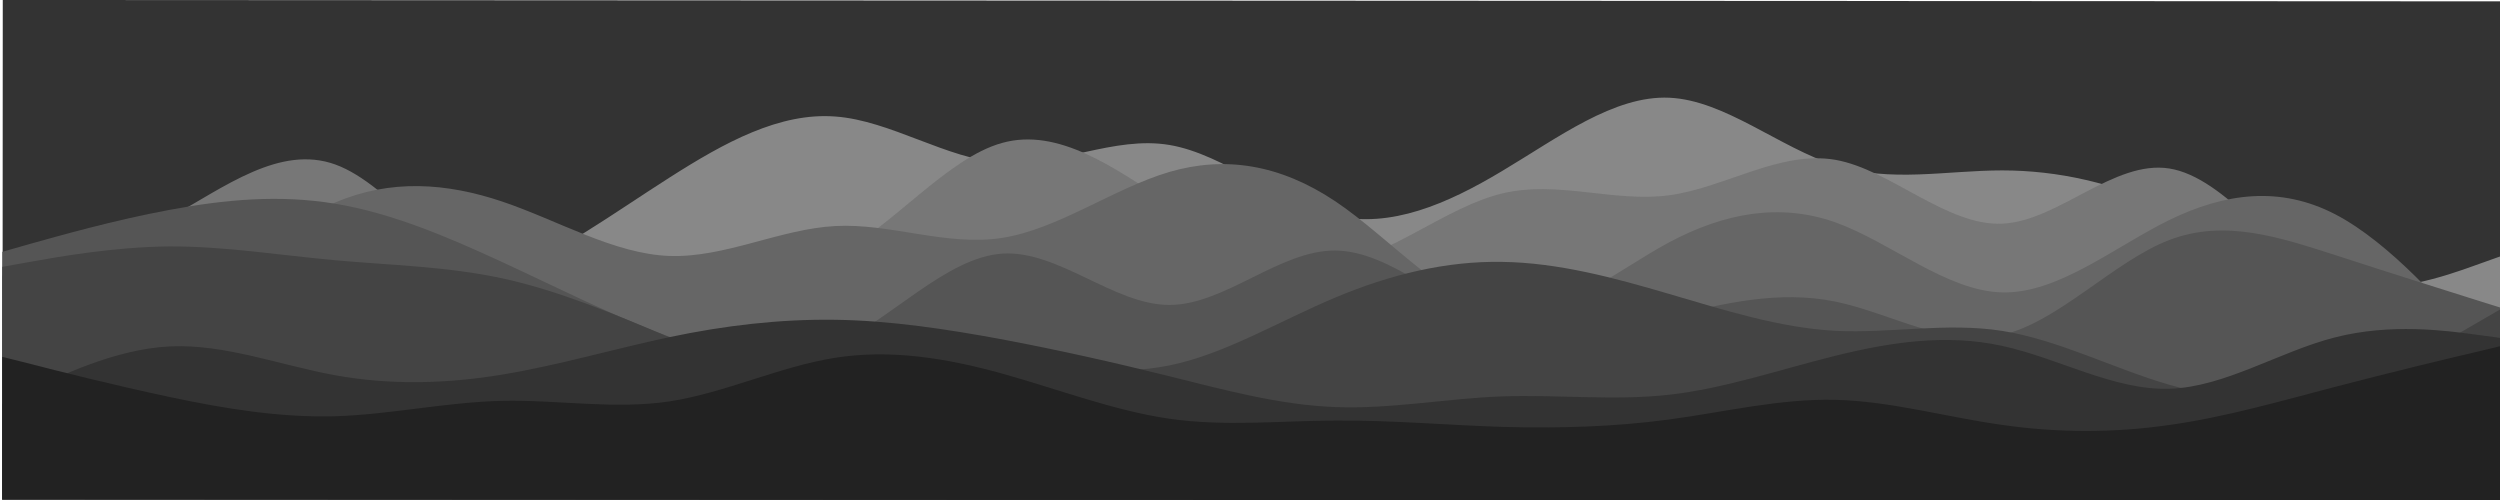
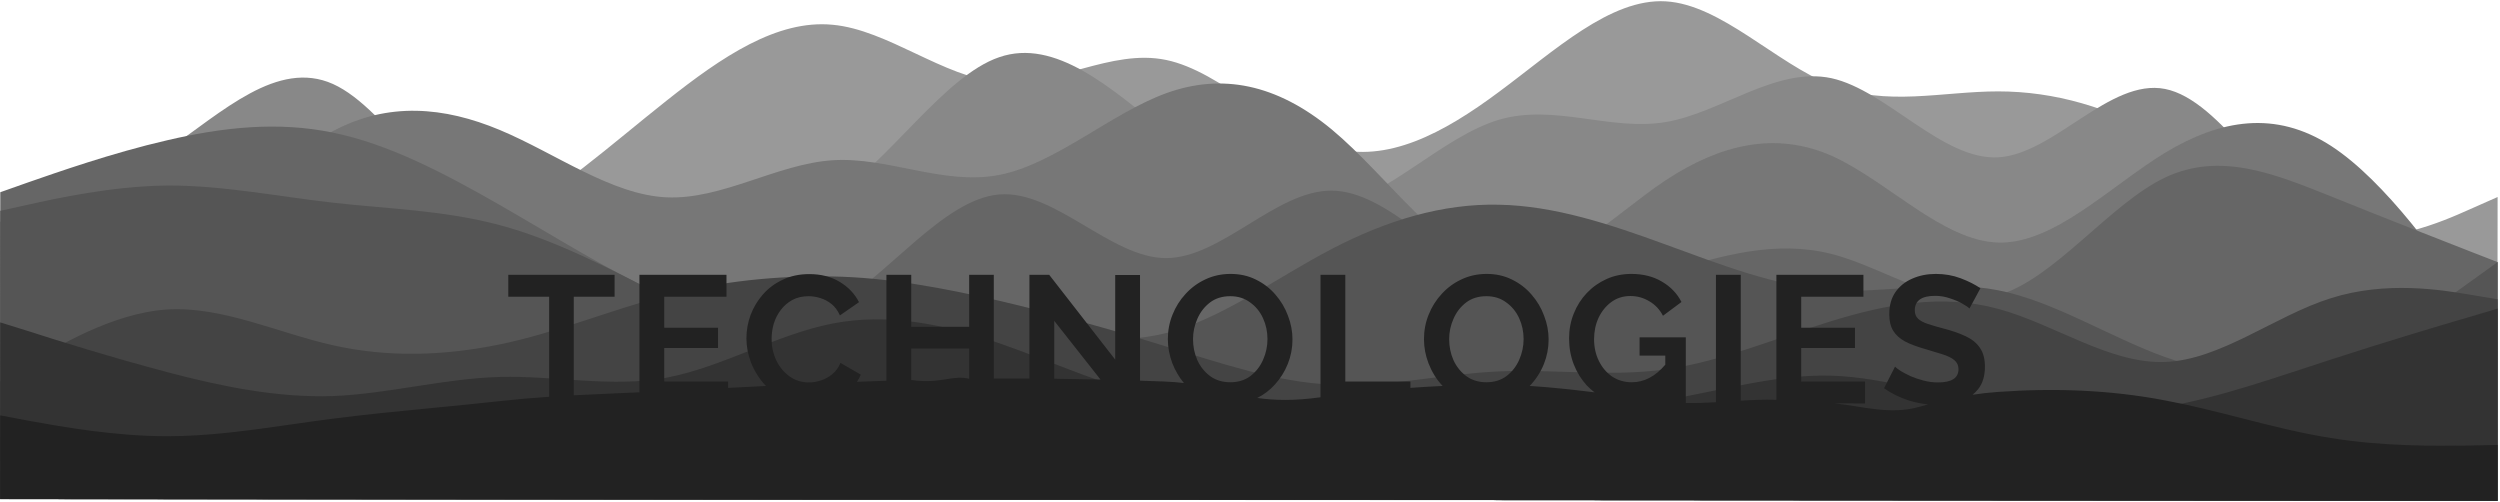
- <svg xmlns="http://www.w3.org/2000/svg" width="1000" height="200" viewBox="0 0 1000 200" fill="none">
-   <path d="M1001.11 0.542L1.108 0L1 200L1001 200.542L1001.11 0.542Z" fill="#333333" />
-   <path d="M0.909 117.729L12.112 110.935C23.216 104.041 45.624 90.453 67.723 91.065C89.923 91.777 111.915 106.789 134.111 113.601C156.207 120.513 178.608 119.125 200.913 110.337C223.218 101.549 245.626 85.162 267.734 71.073C289.942 56.886 311.948 44.898 334.147 46.609C356.247 48.221 378.638 63.634 400.937 65.146C423.237 66.658 445.643 54.27 467.741 57.982C489.939 61.694 511.929 81.306 534.126 86.318C556.223 91.33 578.628 81.742 600.936 68.354C623.243 55.066 645.652 38.078 667.751 39.09C689.951 40.102 711.941 59.114 734.137 66.126C756.233 73.138 778.636 68.15 800.936 68.162C823.236 68.175 845.633 73.187 867.727 83.699C889.922 94.211 911.913 110.223 934.111 114.235C956.209 118.247 978.613 110.259 989.715 106.265L1000.92 102.271L1000.86 200.271L989.664 200.265C978.564 200.259 956.164 200.247 934.064 200.235C911.864 200.223 889.864 200.211 867.664 200.199C845.564 200.187 823.164 200.175 800.864 200.162C778.564 200.15 756.164 200.138 734.064 200.126C711.864 200.114 689.864 200.102 667.664 200.09C645.564 200.078 623.164 200.066 600.864 200.054C578.564 200.042 556.164 200.03 534.064 200.018C511.864 200.006 489.864 199.994 467.664 199.982C445.564 199.97 423.164 199.958 400.864 199.946C378.564 199.934 356.164 199.921 334.064 199.909C311.864 199.897 289.864 199.886 267.664 199.873C245.564 199.862 223.164 199.849 200.864 199.837C178.564 199.825 156.164 199.813 134.064 199.801C111.864 199.789 89.864 199.777 67.664 199.765C45.564 199.753 23.164 199.741 12.064 199.735L0.864 199.729L0.909 117.729Z" fill="#888888" />
-   <path d="M0.91 114.729L12.112 110.935C23.215 107.041 45.619 99.453 67.725 87.065C89.932 74.777 111.941 57.789 134.137 65.801C156.233 73.813 178.615 106.825 200.909 116.537C223.204 126.15 245.612 112.562 267.713 109.174C289.915 105.886 311.911 112.898 334.117 102.21C356.223 91.622 378.638 63.234 400.942 57.146C423.245 50.958 445.636 66.97 467.728 81.482C489.921 95.994 511.914 109.006 534.115 105.718C556.217 102.33 578.628 82.742 600.931 77.354C623.234 72.066 645.629 81.079 667.73 78.091C689.932 75.103 711.94 60.114 734.138 63.926C756.236 67.838 778.624 90.451 800.924 89.463C823.225 88.475 845.638 63.887 867.736 67.399C889.934 70.911 911.917 102.523 934.108 118.735C956.2 134.947 978.599 135.559 989.699 135.965L1000.9 136.271L1000.86 200.271L989.664 200.265C978.564 200.259 956.164 200.247 934.064 200.235C911.864 200.223 889.864 200.211 867.664 200.199C845.564 200.187 823.164 200.175 800.864 200.163C778.564 200.151 756.164 200.138 734.064 200.126C711.864 200.114 689.864 200.102 667.664 200.09C645.564 200.078 623.164 200.066 600.864 200.054C578.564 200.042 556.164 200.03 534.064 200.018C511.864 200.006 489.864 199.994 467.664 199.982C445.564 199.97 423.164 199.958 400.864 199.946C378.564 199.934 356.164 199.922 334.064 199.91C311.864 199.898 289.864 199.886 267.664 199.874C245.564 199.862 223.164 199.85 200.864 199.837C178.564 199.825 156.164 199.813 134.064 199.801C111.864 199.789 89.864 199.777 67.664 199.765C45.564 199.753 23.164 199.741 12.064 199.735L0.864 199.729L0.91 114.729Z" fill="#777777" />
-   <path d="M0.864 110.065C31.008 140.511 105.027 93.436 134.129 81.001C156.234 71.513 178.633 73.125 200.929 80.637C223.225 88.15 245.618 101.562 267.717 102.374C289.917 103.186 311.923 91.598 334.124 90.41C356.224 89.222 378.619 98.634 400.921 95.146C423.223 91.658 445.632 75.27 467.735 68.782C489.939 62.294 511.937 65.706 534.129 80.518C556.221 95.33 578.607 121.742 600.905 125.054C623.203 128.366 645.614 108.778 667.72 96.89C689.927 85.102 711.929 81.114 734.125 88.926C756.22 96.838 778.61 116.45 800.909 116.963C823.209 117.475 845.619 98.887 867.725 87.999C889.931 77.211 911.933 74.223 934.126 85.735C956.22 97.247 978.606 123.259 989.699 136.265L1000.89 149.271L1000.86 200.271L989.664 200.265C978.564 200.259 956.164 200.247 934.064 200.235C911.864 200.223 889.864 200.211 867.664 200.199C845.564 200.187 823.164 200.175 800.864 200.163C778.564 200.15 756.164 200.138 734.064 200.126C711.864 200.114 689.864 200.102 667.664 200.09C645.564 200.078 623.164 200.066 600.864 200.054C578.564 200.042 556.164 200.03 534.064 200.018C511.864 200.006 489.864 199.994 467.664 199.982C445.564 199.97 423.164 199.958 400.864 199.946C378.564 199.934 356.164 199.922 334.064 199.91C311.864 199.898 289.864 199.886 267.664 199.874C245.564 199.862 223.164 199.849 200.864 199.837C178.564 199.825 156.164 199.813 134.064 199.801C111.864 199.789 89.864 199.777 67.664 199.765C45.564 199.753 23.164 199.741 12.064 199.735L0.864 199.729L0.864 110.065Z" fill="#666666" />
-   <path d="M0.918 100.729L12.12 97.535C23.221 94.441 45.625 88.053 67.727 83.965C89.929 79.777 111.93 77.789 134.128 81.501C156.226 85.113 178.621 94.525 200.916 104.837C223.21 115.149 245.604 126.562 267.7 134.673C289.895 142.886 311.892 147.897 334.098 137.909C356.203 127.921 378.617 102.934 400.918 101.446C423.218 99.958 445.607 121.97 467.707 121.982C489.907 121.994 511.918 100.006 534.118 100.218C556.218 100.33 578.606 122.742 600.902 130.754C623.197 138.766 645.601 132.378 667.704 126.79C689.907 121.102 711.91 116.114 734.107 120.626C756.205 125.138 778.597 139.15 800.9 133.962C823.203 128.875 845.616 104.487 867.721 95.999C889.925 87.511 911.921 94.923 934.117 102.035C956.214 109.247 978.61 116.259 989.708 119.765L1000.91 123.271L1000.86 200.271L989.664 200.265C978.564 200.259 956.164 200.247 934.064 200.235C911.864 200.223 889.864 200.211 867.664 200.199C845.564 200.187 823.164 200.175 800.864 200.162C778.564 200.15 756.164 200.138 734.064 200.126C711.864 200.114 689.864 200.102 667.664 200.09C645.564 200.078 623.164 200.066 600.864 200.054C578.564 200.042 556.164 200.03 534.064 200.018C511.864 200.006 489.864 199.994 467.664 199.982C445.564 199.97 423.164 199.958 400.864 199.946C378.564 199.934 356.164 199.921 334.064 199.909C311.864 199.897 289.864 199.886 267.664 199.873C245.564 199.862 223.164 199.849 200.864 199.837C178.564 199.825 156.164 199.813 134.064 199.801C111.864 199.789 89.864 199.777 67.664 199.765C45.564 199.753 23.164 199.741 12.064 199.735L0.864 199.729L0.918 100.729Z" fill="#555555" />
-   <path d="M0.915 106.729L12.116 104.735C23.217 102.741 45.619 98.753 67.719 98.565C89.919 98.477 111.917 102.089 134.116 104.101C156.215 106.113 178.615 106.525 200.912 111.337C223.21 116.149 245.605 125.562 267.699 134.874C289.894 144.186 311.889 153.597 334.089 154.709C356.188 155.921 378.592 148.934 400.893 147.646C423.193 146.258 445.591 150.67 467.693 146.182C489.896 141.694 511.903 128.306 534.108 119.018C556.213 109.73 578.616 104.342 600.916 104.754C623.216 105.066 645.612 111.078 667.709 117.59C689.905 124.102 711.902 131.114 734.101 132.326C756.2 133.438 778.603 128.85 800.901 132.363C823.199 135.875 845.593 147.487 867.689 153.899C889.886 160.211 911.885 161.223 934.089 155.235C956.192 149.247 978.599 136.259 989.702 129.765L1000.91 123.271L1000.86 200.271L989.664 200.265C978.564 200.259 956.164 200.247 934.064 200.235C911.864 200.223 889.864 200.211 867.664 200.199C845.564 200.187 823.164 200.175 800.864 200.162C778.564 200.15 756.164 200.138 734.064 200.126C711.864 200.114 689.864 200.102 667.664 200.09C645.564 200.078 623.164 200.066 600.864 200.054C578.564 200.042 556.164 200.03 534.064 200.018C511.864 200.006 489.864 199.994 467.664 199.982C445.564 199.97 423.164 199.958 400.864 199.946C378.564 199.934 356.164 199.921 334.064 199.909C311.864 199.897 289.864 199.886 267.664 199.873C245.564 199.862 223.164 199.849 200.864 199.837C178.564 199.825 156.164 199.813 134.064 199.801C111.864 199.789 89.864 199.777 67.664 199.765C45.564 199.753 23.164 199.741 12.064 199.735L0.864 199.729L0.915 106.729Z" fill="#444444" />
-   <path d="M0.885 161.729L12.088 156.235C23.191 150.741 45.597 139.753 67.698 138.565C89.898 137.477 111.893 146.089 134.091 150.101C156.189 154.113 178.589 153.525 200.891 149.837C223.193 146.149 245.597 139.562 267.7 134.874C289.902 130.186 311.903 127.598 334.103 127.91C356.203 128.222 378.601 131.634 400.899 135.746C423.197 139.958 445.594 144.97 467.691 150.482C489.888 155.994 511.885 162.006 534.084 162.818C556.184 163.73 578.586 159.342 600.887 158.554C623.187 157.766 645.586 160.378 667.687 157.89C689.888 155.402 711.893 147.814 734.096 142.326C756.199 136.838 778.6 133.45 800.898 138.363C823.195 143.175 845.588 156.187 867.688 155.499C889.889 154.911 911.897 140.523 934.1 134.935C956.203 129.247 978.601 132.259 989.7 133.765L1000.9 135.271L1000.86 200.271L989.664 200.265C978.564 200.259 956.164 200.247 934.064 200.235C911.864 200.223 889.864 200.211 867.664 200.199C845.564 200.187 823.164 200.175 800.864 200.163C778.564 200.15 756.164 200.138 734.064 200.126C711.864 200.114 689.864 200.102 667.664 200.09C645.564 200.078 623.164 200.066 600.864 200.054C578.564 200.042 556.164 200.03 534.064 200.018C511.864 200.006 489.864 199.994 467.664 199.982C445.564 199.97 423.164 199.958 400.864 199.946C378.564 199.934 356.164 199.922 334.064 199.91C311.864 199.898 289.864 199.886 267.664 199.874C245.564 199.862 223.164 199.849 200.864 199.837C178.564 199.825 156.164 199.813 134.064 199.801C111.864 199.789 89.864 199.777 67.664 199.765C45.564 199.753 23.164 199.741 12.064 199.735L0.864 199.729L0.885 161.729Z" fill="#333333" />
-   <path d="M0.895 142.729L12.094 145.535C23.192 148.441 45.589 154.053 67.686 158.765C89.884 163.477 111.882 167.089 134.082 166.501C156.183 165.813 178.585 160.825 200.886 160.337C223.186 159.849 245.584 163.862 267.686 160.574C289.887 157.186 311.893 146.598 334.095 143.11C356.197 139.622 378.595 143.234 400.892 149.446C423.188 155.658 445.584 164.27 467.682 167.482C489.88 170.694 511.881 168.306 534.081 168.218C556.182 168.03 578.581 170.042 600.88 170.754C623.18 171.366 645.58 170.778 667.682 167.79C689.883 164.802 711.886 159.414 734.086 159.926C756.186 160.438 778.582 166.85 800.881 169.963C823.179 173.175 845.579 173.187 867.681 169.999C889.882 166.911 911.886 160.523 934.089 154.735C956.192 148.947 978.595 143.559 989.696 140.965L1000.9 138.271L1000.86 200.271L989.664 200.265C978.564 200.259 956.164 200.247 934.064 200.235C911.864 200.223 889.864 200.211 867.664 200.199C845.564 200.187 823.164 200.175 800.864 200.163C778.564 200.151 756.164 200.138 734.064 200.126C711.864 200.114 689.864 200.102 667.664 200.09C645.564 200.078 623.164 200.066 600.864 200.054C578.564 200.042 556.164 200.03 534.064 200.018C511.864 200.006 489.864 199.994 467.664 199.982C445.564 199.97 423.164 199.958 400.864 199.946C378.564 199.934 356.164 199.922 334.064 199.91C311.864 199.898 289.864 199.886 267.664 199.874C245.564 199.862 223.164 199.849 200.864 199.837C178.564 199.825 156.164 199.813 134.064 199.801C111.864 199.789 89.864 199.777 67.664 199.765C45.564 199.753 23.164 199.741 12.064 199.735L0.864 199.729L0.895 142.729Z" fill="#222222" />
+ <svg xmlns="http://www.w3.org/2000/svg" width="1001" height="201" viewBox="0 0 1001 201" fill="none">
+   <path d="M0.116 98.202L11.319 89.77C22.423 81.215 44.83 64.352 66.928 65.108C89.126 65.989 111.114 84.612 133.307 93.062C155.4 101.635 177.799 99.91 200.103 89.003C222.407 78.096 244.816 57.759 266.924 40.275C289.131 22.668 311.138 7.79 333.334 9.911C355.431 11.908 377.819 31.029 400.116 32.902C422.413 34.775 444.819 19.401 466.914 24.004C489.111 28.607 511.096 52.938 533.29 59.154C555.385 65.37 577.789 53.47 600.096 36.855C622.403 20.365 644.813 -0.717 666.91 0.536C689.108 1.788 711.093 25.375 733.286 34.073C755.379 42.77 777.78 36.578 800.078 36.59C822.376 36.602 844.771 42.818 866.862 55.858C889.053 68.899 911.04 88.763 933.235 93.738C955.331 98.713 977.735 88.799 988.836 83.842L1000.04 78.885L999.971 200.482C666.667 200.304 333.363 200.126 0.06 199.947L0.116 98.202Z" fill="#999999" />
+   <path d="M0.106 94.342L11.307 89.634C22.409 84.802 44.812 75.388 66.917 60.016C89.123 44.77 111.13 23.691 133.325 33.632C155.42 43.573 177.8 84.535 200.094 96.585C222.387 108.512 244.794 91.652 266.893 87.448C289.094 83.369 311.089 92.069 333.294 78.808C355.398 65.67 377.812 30.446 400.115 22.892C422.417 15.214 444.807 35.082 466.897 53.089C489.088 71.095 511.08 87.24 533.281 83.161C555.381 78.957 577.791 54.652 600.092 47.967C622.394 41.406 644.787 52.588 666.888 48.88C689.089 45.173 711.096 26.576 733.292 31.306C755.389 36.16 777.775 64.217 800.075 62.991C822.374 61.765 844.786 31.257 866.883 35.614C889.08 39.972 911.062 79.196 933.251 99.312C955.341 119.428 977.74 120.187 988.839 120.691L1000.04 121.071L1000 200.482C666.689 200.258 333.375 200.033 0.06 199.81L0.106 94.342Z" fill="#888888" />
+   <path d="M0.06 88.555C30.202 126.332 104.217 67.922 133.318 52.493C155.422 40.72 177.82 42.72 200.115 52.041C222.409 61.362 244.801 78.004 266.899 79.012C289.098 80.019 311.103 65.641 333.303 64.167C355.402 62.693 377.796 74.371 400.097 70.043C422.398 65.716 444.806 45.382 466.908 37.331C489.11 29.281 511.107 33.514 533.298 51.893C555.389 70.272 577.773 103.045 600.071 107.154C622.368 111.264 644.777 86.959 666.883 72.208C689.088 57.582 711.089 52.633 733.284 62.326C755.378 72.144 777.766 96.478 800.065 97.114C822.364 97.749 844.773 74.685 866.877 61.175C889.082 47.79 911.083 44.082 933.276 58.366C955.368 72.65 977.753 104.926 988.846 121.064L1000.04 137.201L1000.01 200.483C666.694 200.258 333.377 200.034 0.06 199.81L0.06 88.555Z" fill="#777777" />
+   <path d="M0.113 76.969L11.315 73.006C22.415 69.167 44.818 61.241 66.918 56.169C89.119 50.972 111.119 48.506 133.316 53.111C155.412 57.593 177.805 69.272 200.099 82.067C222.391 94.862 244.784 109.022 266.879 119.088C289.072 129.277 311.068 135.496 333.272 123.103C355.376 110.709 377.789 79.705 400.088 77.859C422.387 76.013 444.773 103.325 466.872 103.34C489.071 103.355 511.081 76.072 533.28 76.335C555.378 76.474 577.765 104.283 600.059 114.224C622.353 124.166 644.756 116.24 666.857 109.306C689.059 102.249 711.06 96.059 733.256 101.658C755.352 107.256 777.744 124.643 800.045 118.206C822.346 111.892 844.757 81.632 866.861 71.1C889.065 60.568 911.059 69.765 933.254 78.589C955.348 87.538 977.743 96.239 988.841 100.589L1000.04 104.939L999.996 200.481C666.683 200.257 333.372 200.033 0.06 199.808L0.113 76.969Z" fill="#666666" />
+   <path d="M0.11 84.415L11.311 81.941C22.411 79.467 44.812 74.518 66.91 74.285C89.109 74.176 111.105 78.658 133.303 81.154C155.4 83.651 177.799 84.162 200.095 90.133C222.391 96.104 244.785 107.782 266.878 119.337C289.071 130.891 311.065 142.57 333.263 143.949C355.361 145.453 377.764 136.782 400.063 135.185C422.362 133.462 444.758 138.937 466.859 133.368C489.061 127.799 511.066 111.188 533.27 99.663C555.373 88.138 577.775 81.453 600.074 81.964C622.371 82.352 644.767 89.811 666.862 97.892C689.057 105.972 711.052 114.672 733.25 116.176C755.348 117.556 777.749 111.863 800.045 116.221C822.343 120.579 844.734 134.987 866.83 142.943C889.025 150.775 911.023 152.031 933.225 144.601C955.326 137.17 977.732 121.056 988.835 112.998L1000.04 104.94L999.996 200.482C666.684 200.257 333.372 200.033 0.06 199.809L0.11 84.415Z" fill="#555555" />
+   <path d="M0.08 152.659L11.283 145.843C22.385 139.025 44.79 125.391 66.889 123.918C89.088 122.567 111.083 133.253 133.279 138.231C155.375 143.209 177.775 142.479 200.075 137.904C222.376 133.328 244.177 124.229 266.278 118.412C288.479 112.596 311.081 110.308 333.279 110.696C355.378 111.083 377.775 115.317 400.072 120.419C422.368 125.645 444.764 131.864 466.86 138.704C489.056 145.543 511.051 153.002 533.249 154.01C555.348 155.141 577.748 149.697 600.047 148.72C622.347 147.742 644.744 150.983 666.844 147.896C689.044 144.809 711.047 135.394 733.249 128.584C755.35 121.774 777.751 117.571 800.047 123.666C822.344 129.637 844.734 145.782 866.834 144.928C889.033 144.199 911.04 126.347 933.241 119.413C955.343 112.355 977.74 116.092 988.839 117.961L1000.04 119.83L1000 200.482C666.688 200.257 333.374 200.034 0.06 199.809L0.08 152.659Z" fill="#444444" />
+   <path d="M0.091 129.084L11.289 132.566C22.386 136.172 44.782 143.136 66.878 148.982C89.075 154.829 111.071 159.311 133.271 158.581C155.37 157.728 177.771 151.539 200.07 150.933C222.369 150.328 244.766 155.306 266.867 151.226C289.066 147.022 311.071 133.884 333.272 129.556C355.373 125.229 377.77 129.711 400.065 137.419C422.36 145.127 444.754 155.813 466.852 159.798C489.048 163.784 511.048 160.82 533.247 160.711C555.346 160.477 577.744 162.975 600.042 163.858C622.341 164.618 644.74 163.888 666.84 160.181C689.041 156.474 711.042 149.787 733.241 150.423C755.339 151.058 777.735 159.014 800.032 162.875C822.328 166.861 844.727 166.876 866.828 162.92C889.029 159.089 911.03 151.163 933.232 143.981C955.334 136.799 977.736 130.114 988.837 126.896L1000.04 123.553L1000 200.483C666.69 200.258 333.375 200.035 0.06 199.81L0.091 129.084Z" fill="#333333" />
+   <path fill-rule="evenodd" clip-rule="evenodd" d="M0.074 166.308L11.273 168.426C11.783 168.517 12.316 168.613 12.872 168.714L12.886 168.716C24.445 170.802 45.793 174.653 66.869 174.667C83.583 174.678 100.184 172.298 116.843 169.909C122.31 169.125 127.784 168.34 133.27 167.639C146.593 165.927 160.026 164.622 173.479 163.315C182.342 162.453 191.215 161.591 200.071 160.611C206.928 159.853 213.415 159.302 219.871 158.865V118.816H203.526V110.038H246.082V118.816H229.736V158.273C235.636 157.959 241.651 157.699 248.032 157.423L248.034 157.423C250.633 157.31 253.292 157.195 256.029 157.073V110.038H290.881V118.816H265.966V131.22H287.497V139.344H265.966V152.764H291.529V155.311C296.716 155.047 301.761 154.792 306.69 154.547C304.087 151.841 302.053 148.568 300.666 145.074C299.466 141.883 298.866 138.667 298.866 135.427C298.866 132.284 299.418 129.189 300.522 126.142C301.674 123.095 303.33 120.339 305.491 117.873C307.651 115.406 310.291 113.448 313.411 111.997C316.532 110.498 320.084 109.748 324.069 109.748C328.725 109.748 332.781 110.788 336.238 112.867C339.694 114.947 342.262 117.655 343.943 120.992L336.31 126.287C335.446 124.353 334.318 122.829 332.925 121.717C331.533 120.605 330.021 119.807 328.389 119.323C326.805 118.84 325.269 118.598 323.78 118.598C321.284 118.598 319.1 119.106 317.228 120.121C315.404 121.137 313.867 122.467 312.619 124.111C311.371 125.755 310.435 127.593 309.811 129.624C309.235 131.655 308.947 133.686 308.947 135.717C308.947 138.764 309.571 141.617 310.819 144.277C312.067 146.888 313.819 149.016 316.076 150.66C318.332 152.304 320.948 153.126 323.924 153.126C325.461 153.126 327.045 152.86 328.677 152.328C330.357 151.796 331.893 150.95 333.285 149.789C334.678 148.629 335.758 147.13 336.526 145.292L344.663 150.007C344.242 151.027 343.727 151.986 343.117 152.883C347.083 152.725 351.013 152.579 354.927 152.446V110.038H364.864V130.857H388.051V110.038H397.916V151.566C402.594 151.539 407.34 151.537 412.182 151.56V110.038H420.102L446.529 143.986V110.111H456.466V152.416C459.701 152.521 462.995 152.637 466.354 152.764C469.11 152.867 471.654 153.079 474.04 153.368C472.074 150.979 470.529 148.335 469.406 145.437C468.205 142.294 467.605 139.078 467.605 135.79C467.605 132.356 468.229 129.092 469.478 125.997C470.726 122.854 472.478 120.073 474.734 117.655C476.99 115.189 479.631 113.254 482.655 111.852C485.727 110.401 489.088 109.676 492.736 109.676C496.432 109.676 499.793 110.425 502.817 111.924C505.889 113.424 508.506 115.43 510.666 117.945C512.874 120.46 514.554 123.289 515.706 126.432C516.907 129.527 517.507 132.695 517.507 135.935C517.507 139.32 516.883 142.584 515.634 145.727C514.386 148.822 512.634 151.603 510.378 154.069C508.402 156.233 506.081 157.989 503.413 159.34C510.197 160.315 518.048 160.557 528.73 159.066V110.038H538.667V152.764H564.733V155.301C569.033 154.992 573.337 154.734 577.634 154.533C575.152 151.958 573.252 148.77 571.96 145.437C570.76 142.294 570.16 139.078 570.16 135.79C570.16 132.356 570.784 129.092 572.032 125.997C573.28 122.854 575.032 120.073 577.289 117.655C579.545 115.189 582.185 113.254 585.209 111.852C588.282 110.401 591.642 109.676 595.29 109.676C598.987 109.676 602.347 110.425 605.372 111.924C608.444 113.424 611.06 115.43 613.22 117.945C615.429 120.46 617.109 123.289 618.261 126.432C619.461 129.527 620.061 132.695 620.061 135.935C620.061 139.32 619.437 142.584 618.189 145.727C616.872 148.994 614.934 152.002 612.497 154.534C621.154 155.077 629.816 156.018 638.458 157.096C637.347 156.256 636.3 155.32 635.317 154.287C633.108 151.869 631.38 149.064 630.132 145.872C628.884 142.681 628.26 139.223 628.26 135.499C628.26 131.969 628.884 128.657 630.132 125.562C631.38 122.418 633.132 119.662 635.389 117.292C637.645 114.923 640.285 113.061 643.309 111.707C646.334 110.353 649.622 109.676 653.174 109.676C657.927 109.676 662.031 110.715 665.488 112.795C668.944 114.826 671.536 117.534 673.264 120.919L665.848 126.432C664.552 123.917 662.727 121.983 660.375 120.629C658.071 119.227 655.551 118.525 652.814 118.525C649.934 118.525 647.39 119.323 645.182 120.919C643.021 122.515 641.317 124.619 640.069 127.23C638.869 129.841 638.269 132.695 638.269 135.79C638.269 139.03 638.917 141.955 640.213 144.567C641.509 147.178 643.285 149.258 645.542 150.805C647.846 152.304 650.462 153.054 653.39 153.054C658.335 153.054 662.799 150.708 666.784 146.017V142.391H656.487V135.064H674.993V161.349C679.039 161.438 683.053 161.286 687.062 161.056V110.038H696.999V160.425C701.719 160.139 706.46 159.937 711.266 160.085V110.038H746.118V118.816H721.203V131.22H742.733V139.344H721.203V152.764H746.766V161.541L734.627 161.524C746.136 162.709 756.626 166.198 768.503 162.896C769.643 162.579 770.809 162.255 772.007 161.929C769.453 161.671 766.91 161.155 764.378 160.38C760.633 159.171 757.297 157.527 754.369 155.447L758.761 146.815C759.193 147.251 759.961 147.831 761.065 148.556C762.169 149.233 763.514 149.935 765.098 150.66C766.682 151.337 768.41 151.917 770.282 152.401C772.154 152.884 774.051 153.126 775.971 153.126C781.443 153.126 784.18 151.361 784.18 147.831C784.18 146.332 783.628 145.123 782.524 144.204C781.419 143.285 779.859 142.511 777.843 141.883C775.875 141.254 773.571 140.553 770.93 139.779C767.666 138.86 764.954 137.845 762.793 136.733C760.681 135.572 759.097 134.145 758.041 132.453C756.985 130.712 756.457 128.512 756.457 125.852C756.457 122.322 757.273 119.372 758.905 117.002C760.585 114.584 762.841 112.771 765.674 111.562C768.506 110.304 771.65 109.676 775.107 109.676C778.659 109.676 781.971 110.256 785.044 111.417C788.116 112.577 790.756 113.907 792.965 115.406L788.572 123.531C788.14 123.047 787.228 122.418 785.836 121.645C784.444 120.822 782.764 120.097 780.795 119.468C778.875 118.791 776.883 118.453 774.819 118.453C769.394 118.453 766.682 120.387 766.682 124.256C766.682 125.658 767.114 126.771 767.978 127.593C768.842 128.415 770.138 129.116 771.866 129.696C773.595 130.277 775.755 130.905 778.347 131.582C781.707 132.453 784.612 133.468 787.06 134.629C789.556 135.79 791.453 137.337 792.749 139.271C794.093 141.157 794.765 143.672 794.765 146.815C794.765 150.491 793.877 153.465 792.101 155.738C791.432 156.598 790.677 157.368 789.836 158.048C792.992 157.573 796.381 157.184 800.054 156.92C822.353 155.322 844.752 156.082 866.85 160.316C877.022 162.199 887.151 164.785 897.278 167.371C909.249 170.428 921.216 173.483 933.242 175.374C954.145 178.791 975.319 178.545 986.942 178.41C987.606 178.403 988.239 178.395 988.838 178.389L1000.04 178.149L1000.03 200.482C838.311 200.374 676.594 200.265 514.876 200.157L500.096 200.147C333.417 200.035 166.739 199.923 0.06 199.811L0.074 166.308ZM364.864 139.562H388.051V151.656C384.843 150.887 382.131 151.316 378.963 151.817C375.338 152.391 371.114 153.06 364.864 152.136V139.562ZM479.415 144.204C478.263 141.593 477.686 138.788 477.686 135.79C477.686 132.985 478.263 130.277 479.415 127.665C480.567 125.006 482.247 122.829 484.455 121.137C486.663 119.444 489.376 118.598 492.592 118.598C495.664 118.598 498.305 119.42 500.513 121.064C502.769 122.66 504.497 124.764 505.697 127.375C506.898 129.986 507.498 132.791 507.498 135.79C507.498 138.594 506.921 141.327 505.769 143.986C504.617 146.646 502.937 148.822 500.729 150.515C498.521 152.207 495.808 153.054 492.592 153.054C489.472 153.054 486.783 152.232 484.527 150.587C482.319 148.943 480.615 146.815 479.415 144.204ZM581.969 144.204C580.817 141.593 580.241 138.788 580.241 135.79C580.241 132.985 580.817 130.277 581.969 127.665C583.121 125.006 584.801 122.829 587.01 121.137C589.218 119.444 591.93 118.598 595.146 118.598C598.219 118.598 600.859 119.42 603.067 121.064C605.324 122.66 607.052 124.764 608.252 127.375C609.452 129.986 610.052 132.791 610.052 135.79C610.052 138.594 609.476 141.327 608.324 143.986C607.172 146.646 605.492 148.822 603.283 150.515C601.075 152.207 598.363 153.054 595.146 153.054C592.026 153.054 589.338 152.232 587.082 150.587C584.873 148.943 583.169 146.815 581.969 144.204ZM422.119 151.641V128.463L440.643 151.97C434.268 151.819 428.11 151.711 422.119 151.641Z" fill="#222222" />
</svg>
